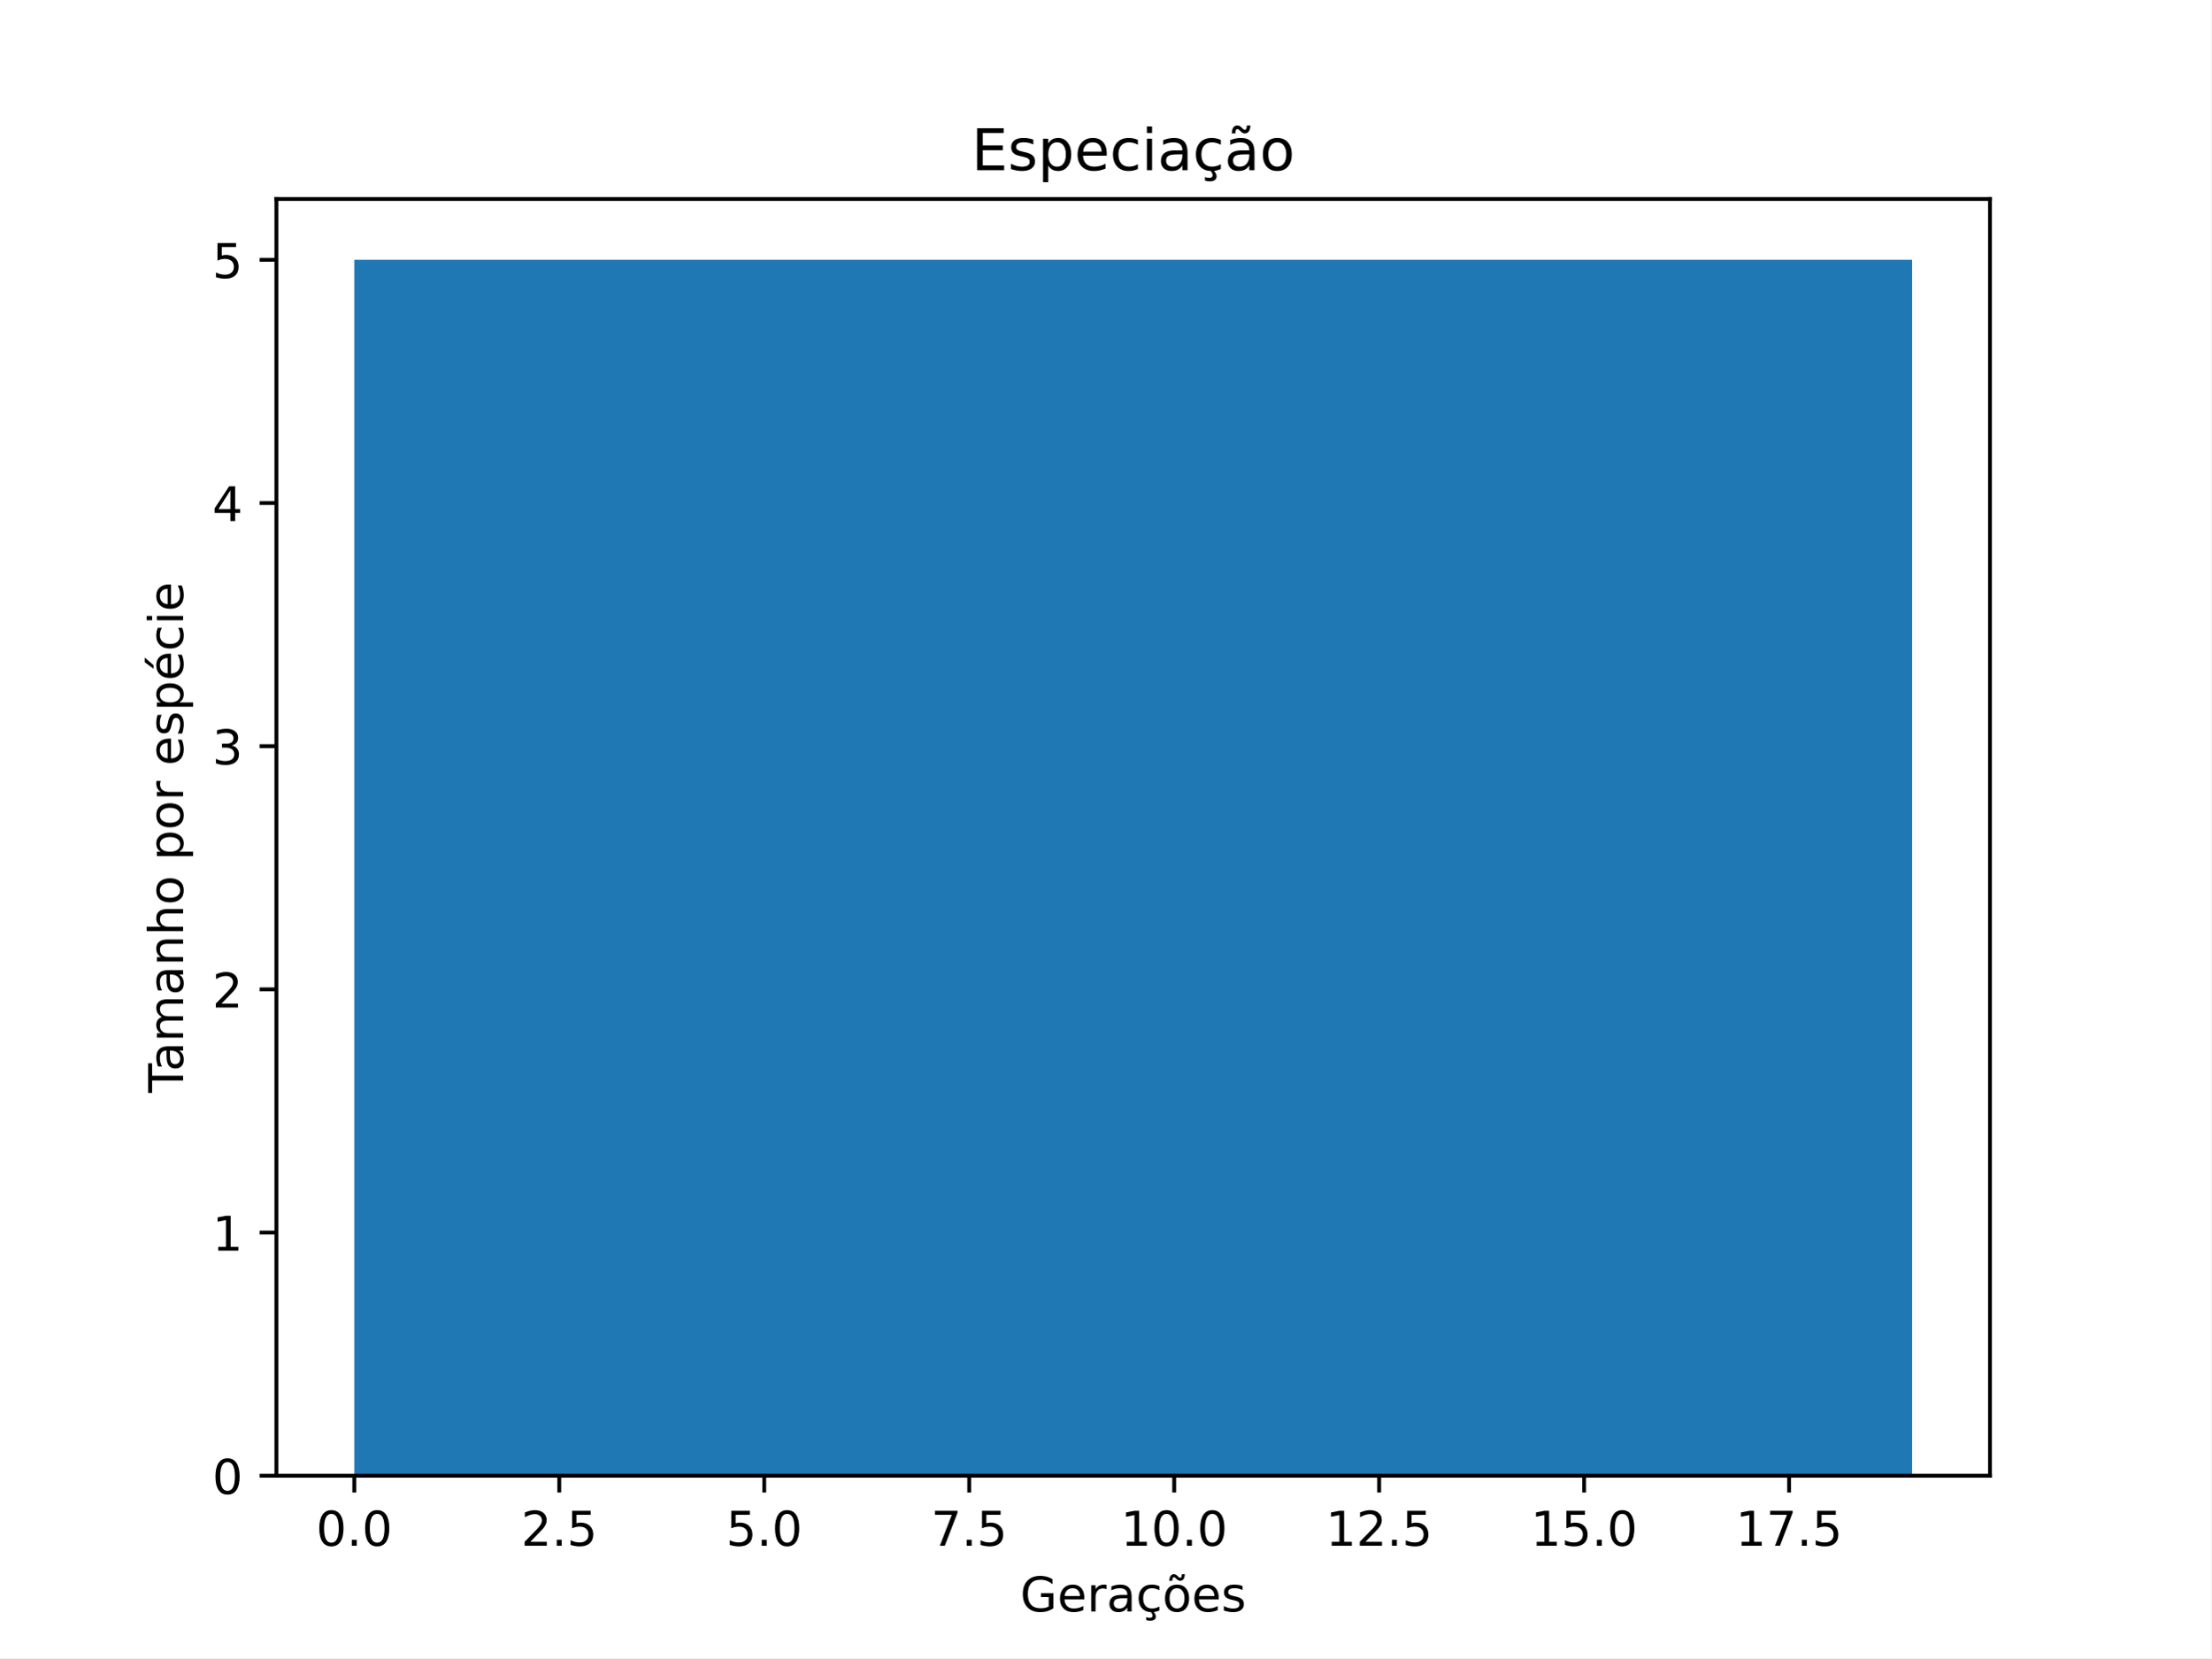
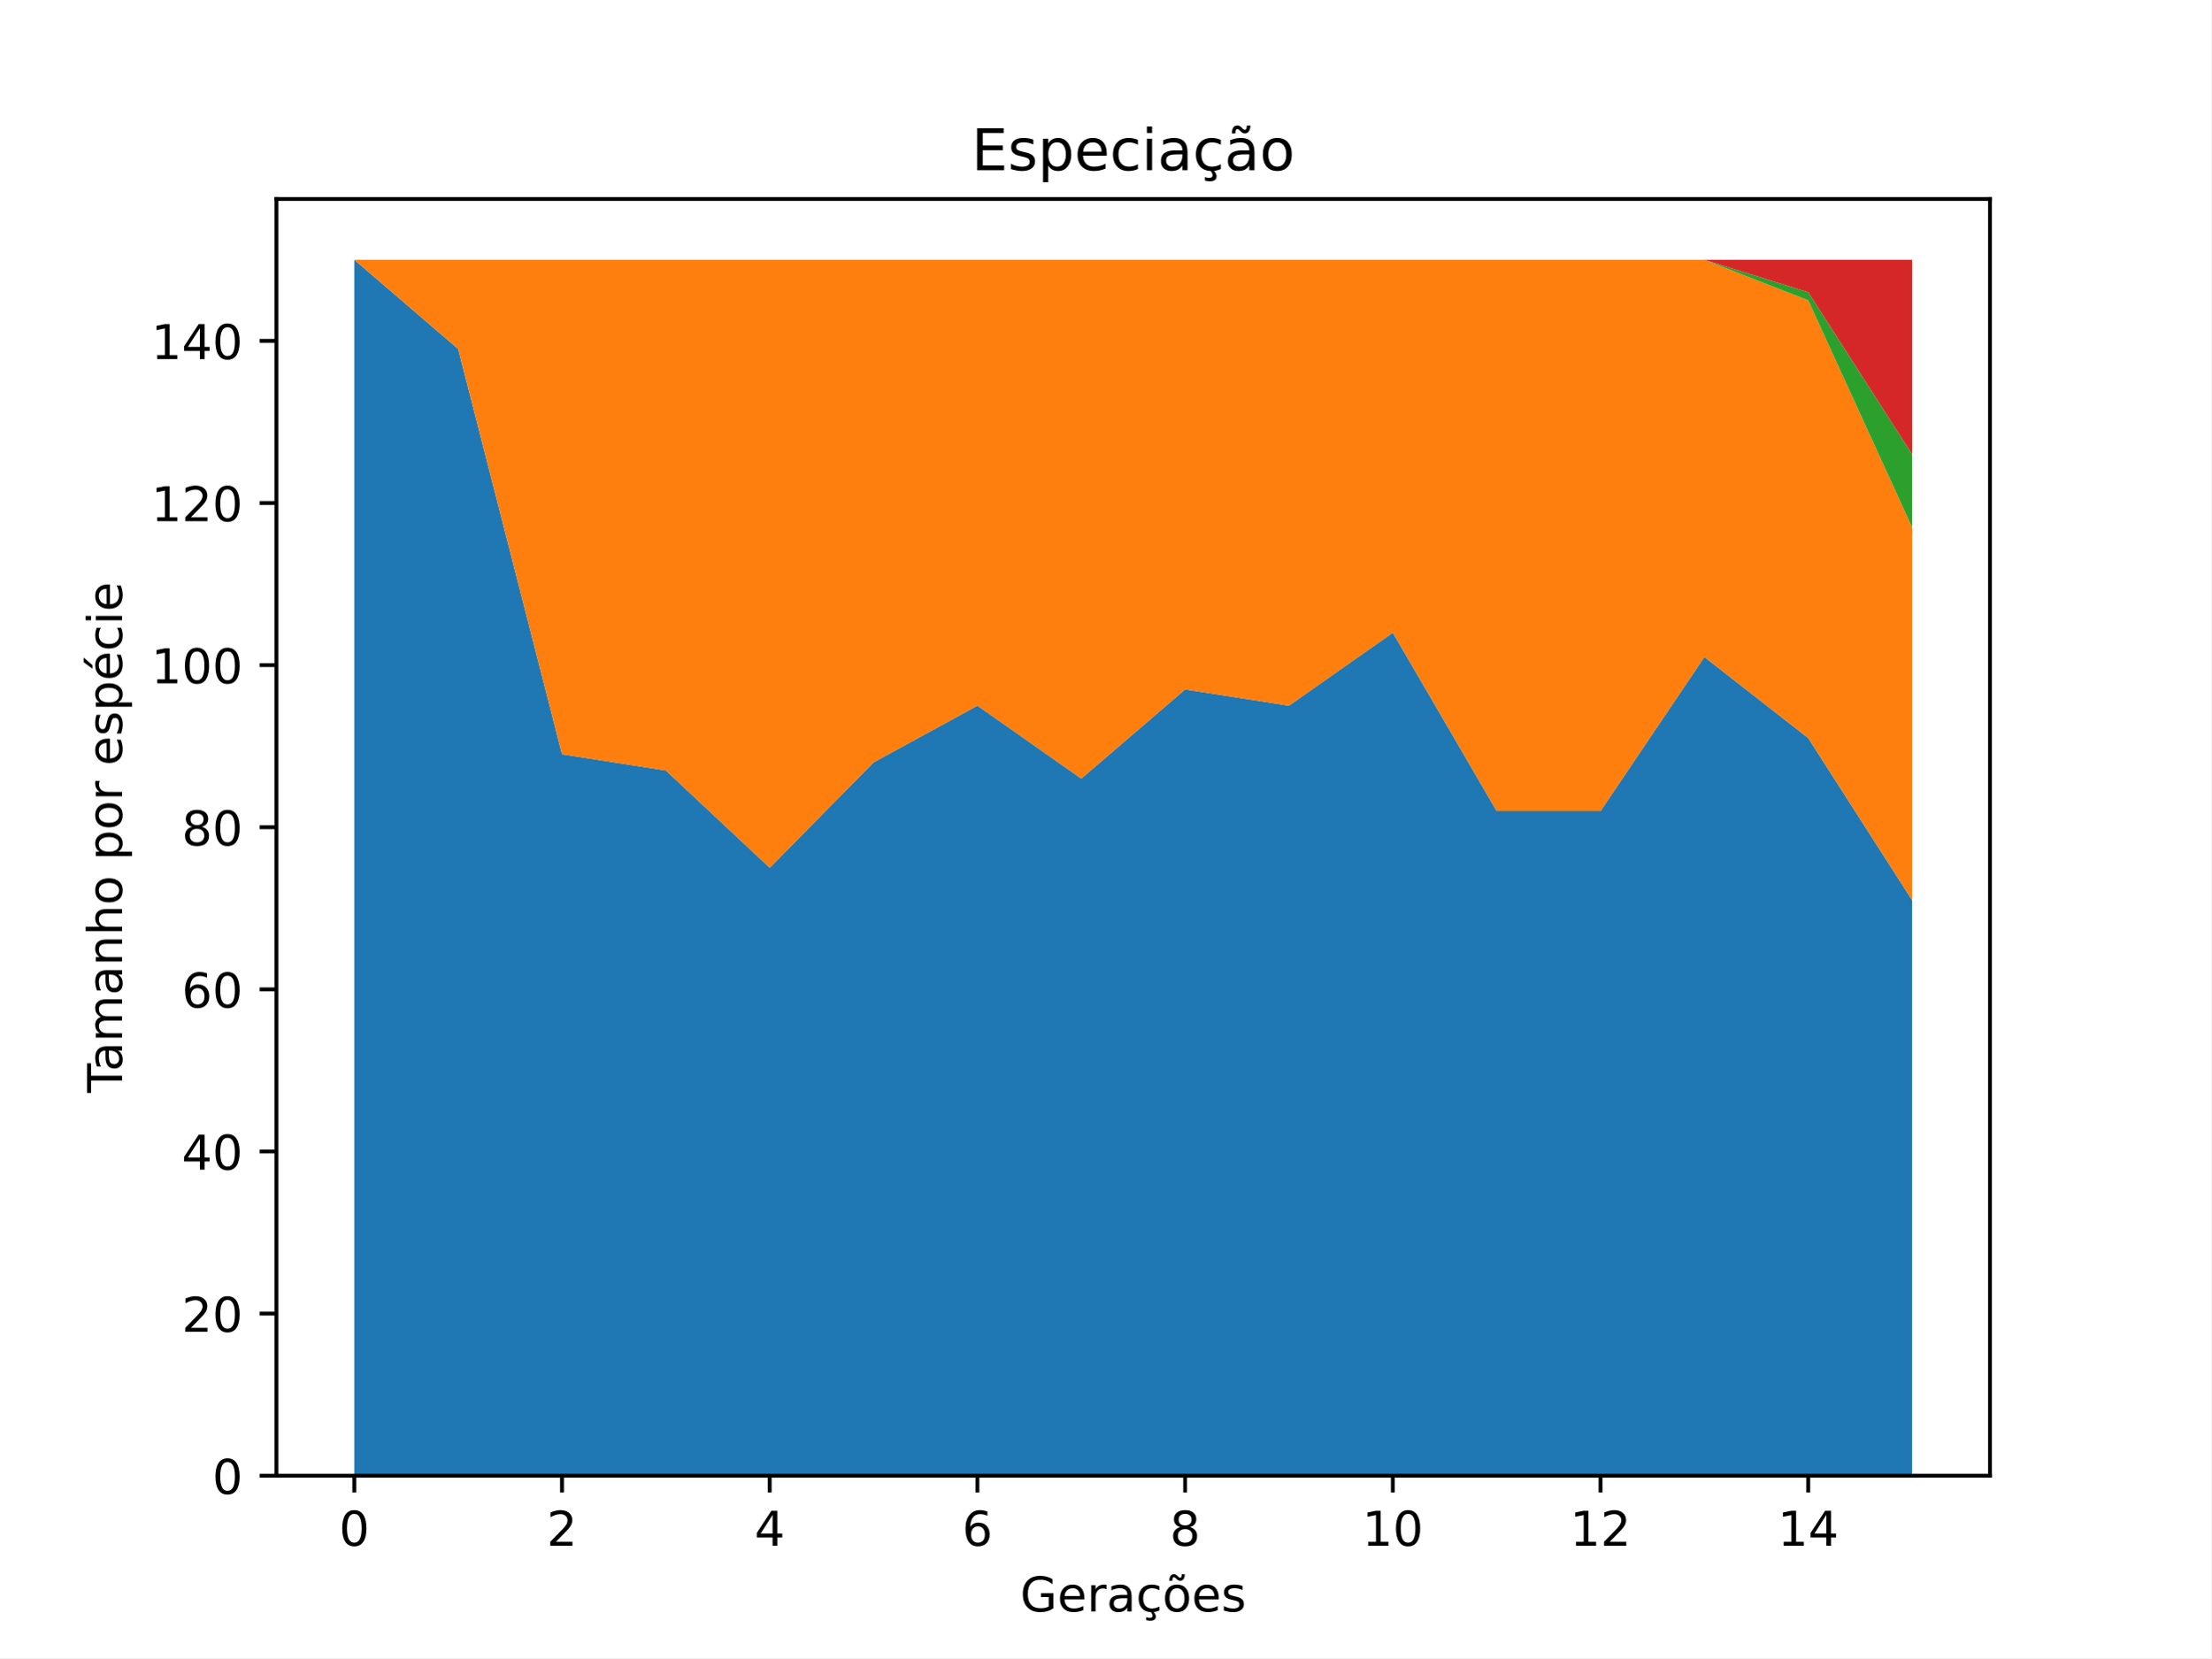
<svg xmlns="http://www.w3.org/2000/svg" xmlns:xlink="http://www.w3.org/1999/xlink" height="345.6pt" version="1.1" viewBox="0 0 460.8 345.6" width="460.8pt">
  <defs>
    <style type="text/css">*{stroke-linecap:butt;stroke-linejoin:round;}</style>
  </defs>
  <g id="figure_1">
    <g id="patch_1">
      <path d="M 0 345.6  L 460.8 345.6  L 460.8 0  L 0 0  z " style="fill:#ffffff;" />
    </g>
    <g id="axes_1">
      <g id="patch_2">
        <path d="M 57.6 307.584  L 414.72 307.584  L 414.72 41.472  L 57.6 41.472  z " style="fill:#ffffff;" />
      </g>
      <g id="PolyCollection_1">
-         <path clip-path="url(#p1cf08c832f)" d="M 73.833 54.144  L 73.833 307.584  L 90.92 307.584  L 108.007 307.584  L 125.094 307.584  L 142.181 307.584  L 159.268 307.584  L 176.355 307.584  L 193.442 307.584  L 210.529 307.584  L 227.616 307.584  L 244.704 307.584  L 261.791 307.584  L 278.878 307.584  L 295.965 307.584  L 313.052 307.584  L 330.139 307.584  L 347.226 307.584  L 364.313 307.584  L 381.4 307.584  L 398.487 307.584  L 398.487 54.144  L 398.487 54.144  L 381.4 54.144  L 364.313 54.144  L 347.226 54.144  L 330.139 54.144  L 313.052 54.144  L 295.965 54.144  L 278.878 54.144  L 261.791 54.144  L 244.704 54.144  L 227.616 54.144  L 210.529 54.144  L 193.442 54.144  L 176.355 54.144  L 159.268 54.144  L 142.181 54.144  L 125.094 54.144  L 108.007 54.144  L 90.92 54.144  L 73.833 54.144  z " style="fill:#1f77b4;" />
+         <path clip-path="url(#p68c6a3848a)" d="M 73.833 54.144  L 73.833 307.584  L 95.476 307.584  L 117.12 307.584  L 138.764 307.584  L 160.407 307.584  L 182.051 307.584  L 203.695 307.584  L 225.338 307.584  L 246.982 307.584  L 268.625 307.584  L 290.269 307.584  L 311.913 307.584  L 333.556 307.584  L 355.2 307.584  L 376.844 307.584  L 398.487 307.584  L 398.487 187.622  L 398.487 187.622  L 376.844 153.83  L 355.2 136.934  L 333.556 169.037  L 311.913 169.037  L 290.269 131.866  L 268.625 147.072  L 246.982 143.693  L 225.338 162.278  L 203.695 147.072  L 182.051 158.899  L 160.407 180.864  L 138.764 160.589  L 117.12 157.21  L 95.476 72.73  L 73.833 54.144  z " style="fill:#1f77b4;" />
+       </g>
+       <g id="PolyCollection_2">
+         <path clip-path="url(#p68c6a3848a)" d="M 73.833 54.144  L 73.833 54.144  L 95.476 72.73  L 117.12 157.21  L 138.764 160.589  L 160.407 180.864  L 182.051 158.899  L 203.695 147.072  L 225.338 162.278  L 246.982 143.693  L 268.625 147.072  L 290.269 131.866  L 311.913 169.037  L 333.556 169.037  L 355.2 136.934  L 376.844 153.83  L 398.487 187.622  L 398.487 109.901  L 398.487 109.901  L 376.844 62.592  L 355.2 54.144  L 333.556 54.144  L 311.913 54.144  L 290.269 54.144  L 268.625 54.144  L 246.982 54.144  L 225.338 54.144  L 203.695 54.144  L 182.051 54.144  L 160.407 54.144  L 138.764 54.144  L 117.12 54.144  L 95.476 54.144  L 73.833 54.144  z " style="fill:#ff7f0e;" />
+       </g>
+       <g id="PolyCollection_3">
+         <path clip-path="url(#p68c6a3848a)" d="M 73.833 54.144  L 73.833 54.144  L 95.476 54.144  L 117.12 54.144  L 138.764 54.144  L 160.407 54.144  L 182.051 54.144  L 203.695 54.144  L 225.338 54.144  L 246.982 54.144  L 268.625 54.144  L 290.269 54.144  L 311.913 54.144  L 333.556 54.144  L 355.2 54.144  L 376.844 62.592  L 398.487 109.901  L 398.487 94.694  L 398.487 94.694  L 376.844 60.902  L 355.2 54.144  L 333.556 54.144  L 311.913 54.144  L 290.269 54.144  L 268.625 54.144  L 246.982 54.144  L 225.338 54.144  L 203.695 54.144  L 182.051 54.144  L 160.407 54.144  L 138.764 54.144  L 117.12 54.144  L 95.476 54.144  L 73.833 54.144  z " style="fill:#2ca02c;" />
+       </g>
+       <g id="PolyCollection_4">
+         <path clip-path="url(#p68c6a3848a)" d="M 73.833 54.144  L 73.833 54.144  L 95.476 54.144  L 117.12 54.144  L 138.764 54.144  L 160.407 54.144  L 182.051 54.144  L 203.695 54.144  L 225.338 54.144  L 246.982 54.144  L 268.625 54.144  L 290.269 54.144  L 311.913 54.144  L 333.556 54.144  L 355.2 54.144  L 376.844 60.902  L 398.487 94.694  L 398.487 54.144  L 398.487 54.144  L 376.844 54.144  L 355.2 54.144  L 333.556 54.144  L 311.913 54.144  L 290.269 54.144  L 268.625 54.144  L 246.982 54.144  L 225.338 54.144  L 203.695 54.144  L 182.051 54.144  L 160.407 54.144  L 138.764 54.144  L 117.12 54.144  L 95.476 54.144  L 73.833 54.144  z " style="fill:#d62728;" />
      </g>
      <g id="matplotlib.axis_1">
        <g id="xtick_1">
          <g id="line2d_1">
            <defs>
-               <path d="M 0 0  L 0 3.5  " id="mbdb850ee6a" style="stroke:#000000;stroke-width:0.8;" />
+               <path d="M 0 0  L 0 3.5  " id="m834f972ea3" style="stroke:#000000;stroke-width:0.8;" />
            </defs>
            <g>
-               <use style="stroke:#000000;stroke-width:0.8;" x="73.833" xlink:href="#mbdb850ee6a" y="307.584" />
+               <use style="stroke:#000000;stroke-width:0.8;" x="73.833" xlink:href="#m834f972ea3" y="307.584" />
            </g>
          </g>
          <g id="text_1">
-             <g transform="translate(65.88116 322.1824)scale(0.1 -0.1)">
+             <g transform="translate(70.65148 322.1824)scale(0.1 -0.1)">
              <defs>
                <path d="M 2034 4250  Q 1547 4250 1301 3770  Q 1056 3291 1056 2328  Q 1056 1369 1301 889  Q 1547 409 2034 409  Q 2525 409 2770 889  Q 3016 1369 3016 2328  Q 3016 3291 2770 3770  Q 2525 4250 2034 4250  z M 2034 4750  Q 2819 4750 3233 4129  Q 3647 3509 3647 2328  Q 3647 1150 3233 529  Q 2819 -91 2034 -91  Q 1250 -91 836 529  Q 422 1150 422 2328  Q 422 3509 836 4129  Q 1250 4750 2034 4750  z " id="DejaVuSans-30" transform="scale(0.015625)" />
-                 <path d="M 684 794  L 1344 794  L 1344 0  L 684 0  L 684 794  z " id="DejaVuSans-2e" transform="scale(0.015625)" />
              </defs>
              <use xlink:href="#DejaVuSans-30" />
-               <use x="63.623" xlink:href="#DejaVuSans-2e" />
-               <use x="95.41" xlink:href="#DejaVuSans-30" />
            </g>
          </g>
        </g>
        <g id="xtick_2">
          <g id="line2d_2">
            <g>
-               <use style="stroke:#000000;stroke-width:0.8;" x="116.55" xlink:href="#mbdb850ee6a" y="307.584" />
+               <use style="stroke:#000000;stroke-width:0.8;" x="117.12" xlink:href="#m834f972ea3" y="307.584" />
            </g>
          </g>
          <g id="text_2">
-             <g transform="translate(108.5989 322.1824)scale(0.1 -0.1)">
+             <g transform="translate(113.9387 322.1824)scale(0.1 -0.1)">
              <defs>
                <path d="M 1228 531  L 3431 531  L 3431 0  L 469 0  L 469 531  Q 828 903 1448 1529  Q 2069 2156 2228 2338  Q 2531 2678 2651 2914  Q 2772 3150 2772 3378  Q 2772 3750 2511 3984  Q 2250 4219 1831 4219  Q 1534 4219 1204 4116  Q 875 4013 500 3803  L 500 4441  Q 881 4594 1212 4672  Q 1544 4750 1819 4750  Q 2544 4750 2975 4387  Q 3406 4025 3406 3419  Q 3406 3131 3298 2873  Q 3191 2616 2906 2266  Q 2828 2175 2409 1742  Q 1991 1309 1228 531  z " id="DejaVuSans-32" transform="scale(0.015625)" />
-                 <path d="M 691 4666  L 3169 4666  L 3169 4134  L 1269 4134  L 1269 2991  Q 1406 3038 1543 3061  Q 1681 3084 1819 3084  Q 2600 3084 3056 2656  Q 3513 2228 3513 1497  Q 3513 744 3044 326  Q 2575 -91 1722 -91  Q 1428 -91 1123 -41  Q 819 9 494 109  L 494 744  Q 775 591 1075 516  Q 1375 441 1709 441  Q 2250 441 2565 725  Q 2881 1009 2881 1497  Q 2881 1984 2565 2268  Q 2250 2553 1709 2553  Q 1456 2553 1204 2497  Q 953 2441 691 2322  L 691 4666  z " id="DejaVuSans-35" transform="scale(0.015625)" />
              </defs>
              <use xlink:href="#DejaVuSans-32" />
-               <use x="63.623" xlink:href="#DejaVuSans-2e" />
-               <use x="95.41" xlink:href="#DejaVuSans-35" />
            </g>
          </g>
        </g>
        <g id="xtick_3">
          <g id="line2d_3">
            <g>
-               <use style="stroke:#000000;stroke-width:0.8;" x="159.268" xlink:href="#mbdb850ee6a" y="307.584" />
+               <use style="stroke:#000000;stroke-width:0.8;" x="160.407" xlink:href="#m834f972ea3" y="307.584" />
            </g>
          </g>
          <g id="text_3">
-             <g transform="translate(151.3166 322.1824)scale(0.1 -0.1)">
-               <use xlink:href="#DejaVuSans-35" />
-               <use x="63.623" xlink:href="#DejaVuSans-2e" />
-               <use x="95.41" xlink:href="#DejaVuSans-30" />
+             <g transform="translate(157.226 322.1824)scale(0.1 -0.1)">
+               <defs>
+                 <path d="M 2419 4116  L 825 1625  L 2419 1625  L 2419 4116  z M 2253 4666  L 3047 4666  L 3047 1625  L 3713 1625  L 3713 1100  L 3047 1100  L 3047 0  L 2419 0  L 2419 1100  L 313 1100  L 313 1709  L 2253 4666  z " id="DejaVuSans-34" transform="scale(0.015625)" />
+               </defs>
+               <use xlink:href="#DejaVuSans-34" />
            </g>
          </g>
        </g>
        <g id="xtick_4">
          <g id="line2d_4">
            <g>
-               <use style="stroke:#000000;stroke-width:0.8;" x="201.986" xlink:href="#mbdb850ee6a" y="307.584" />
+               <use style="stroke:#000000;stroke-width:0.8;" x="203.695" xlink:href="#m834f972ea3" y="307.584" />
            </g>
          </g>
          <g id="text_4">
-             <g transform="translate(194.0343 322.1824)scale(0.1 -0.1)">
-               <defs>
-                 <path d="M 525 4666  L 3525 4666  L 3525 4397  L 1831 0  L 1172 0  L 2766 4134  L 525 4134  L 525 4666  z " id="DejaVuSans-37" transform="scale(0.015625)" />
-               </defs>
-               <use xlink:href="#DejaVuSans-37" />
-               <use x="63.623" xlink:href="#DejaVuSans-2e" />
-               <use x="95.41" xlink:href="#DejaVuSans-35" />
+             <g transform="translate(200.5133 322.1824)scale(0.1 -0.1)">
+               <defs>
+                 <path d="M 2113 2584  Q 1688 2584 1439 2293  Q 1191 2003 1191 1497  Q 1191 994 1439 701  Q 1688 409 2113 409  Q 2538 409 2786 701  Q 3034 994 3034 1497  Q 3034 2003 2786 2293  Q 2538 2584 2113 2584  z M 3366 4563  L 3366 3988  Q 3128 4100 2886 4159  Q 2644 4219 2406 4219  Q 1781 4219 1451 3797  Q 1122 3375 1075 2522  Q 1259 2794 1537 2939  Q 1816 3084 2150 3084  Q 2853 3084 3261 2657  Q 3669 2231 3669 1497  Q 3669 778 3244 343  Q 2819 -91 2113 -91  Q 1303 -91 875 529  Q 447 1150 447 2328  Q 447 3434 972 4092  Q 1497 4750 2381 4750  Q 2619 4750 2861 4703  Q 3103 4656 3366 4563  z " id="DejaVuSans-36" transform="scale(0.015625)" />
+               </defs>
+               <use xlink:href="#DejaVuSans-36" />
            </g>
          </g>
        </g>
        <g id="xtick_5">
          <g id="line2d_5">
            <g>
-               <use style="stroke:#000000;stroke-width:0.8;" x="244.704" xlink:href="#mbdb850ee6a" y="307.584" />
+               <use style="stroke:#000000;stroke-width:0.8;" x="246.982" xlink:href="#m834f972ea3" y="307.584" />
            </g>
          </g>
          <g id="text_5">
-             <g transform="translate(233.5707 322.1824)scale(0.1 -0.1)">
-               <defs>
-                 <path d="M 794 531  L 1825 531  L 1825 4091  L 703 3866  L 703 4441  L 1819 4666  L 2450 4666  L 2450 531  L 3481 531  L 3481 0  L 794 0  L 794 531  z " id="DejaVuSans-31" transform="scale(0.015625)" />
-               </defs>
-               <use xlink:href="#DejaVuSans-31" />
-               <use x="63.623" xlink:href="#DejaVuSans-30" />
-               <use x="127.246" xlink:href="#DejaVuSans-2e" />
-               <use x="159.033" xlink:href="#DejaVuSans-30" />
+             <g transform="translate(243.8006 322.1824)scale(0.1 -0.1)">
+               <defs>
+                 <path d="M 2034 2216  Q 1584 2216 1326 1975  Q 1069 1734 1069 1313  Q 1069 891 1326 650  Q 1584 409 2034 409  Q 2484 409 2743 651  Q 3003 894 3003 1313  Q 3003 1734 2745 1975  Q 2488 2216 2034 2216  z M 1403 2484  Q 997 2584 770 2862  Q 544 3141 544 3541  Q 544 4100 942 4425  Q 1341 4750 2034 4750  Q 2731 4750 3128 4425  Q 3525 4100 3525 3541  Q 3525 3141 3298 2862  Q 3072 2584 2669 2484  Q 3125 2378 3379 2068  Q 3634 1759 3634 1313  Q 3634 634 3220 271  Q 2806 -91 2034 -91  Q 1263 -91 848 271  Q 434 634 434 1313  Q 434 1759 690 2068  Q 947 2378 1403 2484  z M 1172 3481  Q 1172 3119 1398 2916  Q 1625 2713 2034 2713  Q 2441 2713 2670 2916  Q 2900 3119 2900 3481  Q 2900 3844 2670 4047  Q 2441 4250 2034 4250  Q 1625 4250 1398 4047  Q 1172 3844 1172 3481  z " id="DejaVuSans-38" transform="scale(0.015625)" />
+               </defs>
+               <use xlink:href="#DejaVuSans-38" />
            </g>
          </g>
        </g>
        <g id="xtick_6">
          <g id="line2d_6">
            <g>
-               <use style="stroke:#000000;stroke-width:0.8;" x="287.421" xlink:href="#mbdb850ee6a" y="307.584" />
+               <use style="stroke:#000000;stroke-width:0.8;" x="290.269" xlink:href="#m834f972ea3" y="307.584" />
            </g>
          </g>
          <g id="text_6">
-             <g transform="translate(276.2884 322.1824)scale(0.1 -0.1)">
-               <use xlink:href="#DejaVuSans-31" />
-               <use x="63.623" xlink:href="#DejaVuSans-32" />
-               <use x="127.246" xlink:href="#DejaVuSans-2e" />
-               <use x="159.033" xlink:href="#DejaVuSans-35" />
+             <g transform="translate(283.9066 322.1824)scale(0.1 -0.1)">
+               <defs>
+                 <path d="M 794 531  L 1825 531  L 1825 4091  L 703 3866  L 703 4441  L 1819 4666  L 2450 4666  L 2450 531  L 3481 531  L 3481 0  L 794 0  L 794 531  z " id="DejaVuSans-31" transform="scale(0.015625)" />
+               </defs>
+               <use xlink:href="#DejaVuSans-31" />
+               <use x="63.623" xlink:href="#DejaVuSans-30" />
            </g>
          </g>
        </g>
        <g id="xtick_7">
          <g id="line2d_7">
            <g>
-               <use style="stroke:#000000;stroke-width:0.8;" x="330.139" xlink:href="#mbdb850ee6a" y="307.584" />
+               <use style="stroke:#000000;stroke-width:0.8;" x="333.556" xlink:href="#m834f972ea3" y="307.584" />
            </g>
          </g>
          <g id="text_7">
-             <g transform="translate(319.0061 322.1824)scale(0.1 -0.1)">
-               <use xlink:href="#DejaVuSans-31" />
-               <use x="63.623" xlink:href="#DejaVuSans-35" />
-               <use x="127.246" xlink:href="#DejaVuSans-2e" />
-               <use x="159.033" xlink:href="#DejaVuSans-30" />
+             <g transform="translate(327.1939 322.1824)scale(0.1 -0.1)">
+               <use xlink:href="#DejaVuSans-31" />
+               <use x="63.623" xlink:href="#DejaVuSans-32" />
            </g>
          </g>
        </g>
        <g id="xtick_8">
          <g id="line2d_8">
            <g>
-               <use style="stroke:#000000;stroke-width:0.8;" x="372.857" xlink:href="#mbdb850ee6a" y="307.584" />
+               <use style="stroke:#000000;stroke-width:0.8;" x="376.844" xlink:href="#m834f972ea3" y="307.584" />
            </g>
          </g>
          <g id="text_8">
-             <g transform="translate(361.7238 322.1824)scale(0.1 -0.1)">
-               <use xlink:href="#DejaVuSans-31" />
-               <use x="63.623" xlink:href="#DejaVuSans-37" />
-               <use x="127.246" xlink:href="#DejaVuSans-2e" />
-               <use x="159.033" xlink:href="#DejaVuSans-35" />
+             <g transform="translate(370.4811 322.1824)scale(0.1 -0.1)">
+               <use xlink:href="#DejaVuSans-31" />
+               <use x="63.623" xlink:href="#DejaVuSans-34" />
            </g>
          </g>
        </g>
        <g id="text_9">
          <g transform="translate(212.5998 335.8793)scale(0.1 -0.1)">
            <defs>
              <path d="M 3809 666  L 3809 1919  L 2778 1919  L 2778 2438  L 4434 2438  L 4434 434  Q 4069 175 3628 42  Q 3188 -91 2688 -91  Q 1594 -91 976 548  Q 359 1188 359 2328  Q 359 3472 976 4111  Q 1594 4750 2688 4750  Q 3144 4750 3555 4637  Q 3966 4525 4313 4306  L 4313 3634  Q 3963 3931 3569 4081  Q 3175 4231 2741 4231  Q 1884 4231 1454 3753  Q 1025 3275 1025 2328  Q 1025 1384 1454 906  Q 1884 428 2741 428  Q 3075 428 3337 486  Q 3600 544 3809 666  z " id="DejaVuSans-47" transform="scale(0.015625)" />
              <path d="M 3597 1894  L 3597 1613  L 953 1613  Q 991 1019 1311 708  Q 1631 397 2203 397  Q 2534 397 2845 478  Q 3156 559 3463 722  L 3463 178  Q 3153 47 2828 -22  Q 2503 -91 2169 -91  Q 1331 -91 842 396  Q 353 884 353 1716  Q 353 2575 817 3079  Q 1281 3584 2069 3584  Q 2775 3584 3186 3129  Q 3597 2675 3597 1894  z M 3022 2063  Q 3016 2534 2758 2815  Q 2500 3097 2075 3097  Q 1594 3097 1305 2825  Q 1016 2553 972 2059  L 3022 2063  z " id="DejaVuSans-65" transform="scale(0.015625)" />
              <path d="M 2631 2963  Q 2534 3019 2420 3045  Q 2306 3072 2169 3072  Q 1681 3072 1420 2755  Q 1159 2438 1159 1844  L 1159 0  L 581 0  L 581 3500  L 1159 3500  L 1159 2956  Q 1341 3275 1631 3429  Q 1922 3584 2338 3584  Q 2397 3584 2469 3576  Q 2541 3569 2628 3553  L 2631 2963  z " id="DejaVuSans-72" transform="scale(0.015625)" />
              <path d="M 2194 1759  Q 1497 1759 1228 1600  Q 959 1441 959 1056  Q 959 750 1161 570  Q 1363 391 1709 391  Q 2188 391 2477 730  Q 2766 1069 2766 1631  L 2766 1759  L 2194 1759  z M 3341 1997  L 3341 0  L 2766 0  L 2766 531  Q 2569 213 2275 61  Q 1981 -91 1556 -91  Q 1019 -91 701 211  Q 384 513 384 1019  Q 384 1609 779 1909  Q 1175 2209 1959 2209  L 2766 2209  L 2766 2266  Q 2766 2663 2505 2880  Q 2244 3097 1772 3097  Q 1472 3097 1187 3025  Q 903 2953 641 2809  L 641 3341  Q 956 3463 1253 3523  Q 1550 3584 1831 3584  Q 2591 3584 2966 3190  Q 3341 2797 3341 1997  z " id="DejaVuSans-61" transform="scale(0.015625)" />
-               <path d="M 3122 3366  L 3122 2828  Q 2878 2963 2633 3030  Q 2388 3097 2138 3097  Q 1578 3097 1268 2742  Q 959 2388 959 1747  Q 959 1106 1268 751  Q 1578 397 2138 397  Q 2388 397 2633 464  Q 2878 531 3122 666  L 3122 134  Q 2881 22 2623 -34  Q 2366 -91 2075 -91  Q 1284 -91 818 406  Q 353 903 353 1747  Q 353 2603 823 3093  Q 1294 3584 2113 3584  Q 2378 3584 2631 3529  Q 2884 3475 3122 3366  z M 2311 0  Q 2482 -194 2566 -358  Q 2651 -522 2651 -672  Q 2651 -950 2463 -1092  Q 2276 -1234 1907 -1234  Q 1764 -1234 1628 -1215  Q 1492 -1197 1357 -1159  L 1357 -750  Q 1464 -803 1579 -826  Q 1695 -850 1842 -850  Q 2026 -850 2120 -775  Q 2214 -700 2214 -556  Q 2214 -463 2146 -327  Q 2079 -191 1939 0  L 2311 0  z " id="DejaVuSans-e7" transform="scale(0.015625)" />
-               <path d="M 1959 3097  Q 1497 3097 1228 2736  Q 959 2375 959 1747  Q 959 1119 1226 758  Q 1494 397 1959 397  Q 2419 397 2687 759  Q 2956 1122 2956 1747  Q 2956 2369 2687 2733  Q 2419 3097 1959 3097  z M 1959 3584  Q 2709 3584 3137 3096  Q 3566 2609 3566 1747  Q 3566 888 3137 398  Q 2709 -91 1959 -91  Q 1206 -91 779 398  Q 353 888 353 1747  Q 353 2609 779 3096  Q 1206 3584 1959 3584  z M 1948 4281  L 1769 4453  Q 1701 4516 1649 4545  Q 1598 4575 1557 4575  Q 1438 4575 1382 4461  Q 1326 4347 1319 4091  L 929 4091  Q 935 4513 1094 4742  Q 1254 4972 1538 4972  Q 1657 4972 1757 4928  Q 1857 4884 1973 4781  L 2151 4609  Q 2219 4547 2271 4517  Q 2323 4488 2363 4488  Q 2482 4488 2538 4602  Q 2594 4716 2601 4972  L 2991 4972  Q 2985 4550 2825 4320  Q 2666 4091 2382 4091  Q 2263 4091 2163 4134  Q 2063 4178 1948 4281  z " id="DejaVuSans-f5" transform="scale(0.015625)" />
+               <path d="M 3122 3366  L 3122 2828  Q 2878 2963 2633 3030  Q 2388 3097 2138 3097  Q 1578 3097 1268 2742  Q 959 2388 959 1747  Q 959 1106 1268 751  Q 1578 397 2138 397  Q 2388 397 2633 464  Q 2878 531 3122 666  L 3122 134  Q 2881 22 2623 -34  Q 2366 -91 2075 -91  Q 1284 -91 818 406  Q 353 903 353 1747  Q 353 2603 823 3093  Q 1294 3584 2113 3584  Q 2378 3584 2631 3529  Q 2884 3475 3122 3366  z M 2309 0  Q 2481 -194 2565 -358  Q 2650 -522 2650 -672  Q 2650 -950 2462 -1092  Q 2275 -1234 1906 -1234  Q 1763 -1234 1627 -1215  Q 1491 -1197 1356 -1159  L 1356 -750  Q 1463 -803 1578 -826  Q 1694 -850 1841 -850  Q 2025 -850 2119 -775  Q 2213 -700 2213 -556  Q 2213 -463 2145 -327  Q 2078 -191 1938 0  L 2309 0  z " id="DejaVuSans-e7" transform="scale(0.015625)" />
+               <path d="M 1959 3097  Q 1497 3097 1228 2736  Q 959 2375 959 1747  Q 959 1119 1226 758  Q 1494 397 1959 397  Q 2419 397 2687 759  Q 2956 1122 2956 1747  Q 2956 2369 2687 2733  Q 2419 3097 1959 3097  z M 1959 3584  Q 2709 3584 3137 3096  Q 3566 2609 3566 1747  Q 3566 888 3137 398  Q 2709 -91 1959 -91  Q 1206 -91 779 398  Q 353 888 353 1747  Q 353 2609 779 3096  Q 1206 3584 1959 3584  z M 1947 4281  L 1769 4453  Q 1700 4516 1648 4545  Q 1597 4575 1556 4575  Q 1438 4575 1381 4461  Q 1325 4347 1319 4091  L 928 4091  Q 934 4513 1093 4742  Q 1253 4972 1538 4972  Q 1656 4972 1756 4928  Q 1856 4884 1972 4781  L 2150 4609  Q 2219 4547 2270 4517  Q 2322 4488 2363 4488  Q 2481 4488 2537 4602  Q 2594 4716 2600 4972  L 2991 4972  Q 2984 4550 2825 4320  Q 2666 4091 2381 4091  Q 2263 4091 2163 4134  Q 2063 4178 1947 4281  z " id="DejaVuSans-f5" transform="scale(0.015625)" />
              <path d="M 2834 3397  L 2834 2853  Q 2591 2978 2328 3040  Q 2066 3103 1784 3103  Q 1356 3103 1142 2972  Q 928 2841 928 2578  Q 928 2378 1081 2264  Q 1234 2150 1697 2047  L 1894 2003  Q 2506 1872 2764 1633  Q 3022 1394 3022 966  Q 3022 478 2636 193  Q 2250 -91 1575 -91  Q 1294 -91 989 -36  Q 684 19 347 128  L 347 722  Q 666 556 975 473  Q 1284 391 1588 391  Q 1994 391 2212 530  Q 2431 669 2431 922  Q 2431 1156 2273 1281  Q 2116 1406 1581 1522  L 1381 1569  Q 847 1681 609 1914  Q 372 2147 372 2553  Q 372 3047 722 3315  Q 1072 3584 1716 3584  Q 2034 3584 2315 3537  Q 2597 3491 2834 3397  z " id="DejaVuSans-73" transform="scale(0.015625)" />
            </defs>
            <use xlink:href="#DejaVuSans-47" />
            <use x="77.49" xlink:href="#DejaVuSans-65" />
            <use x="139.014" xlink:href="#DejaVuSans-72" />
            <use x="180.127" xlink:href="#DejaVuSans-61" />
            <use x="241.406" xlink:href="#DejaVuSans-e7" />
            <use x="296.387" xlink:href="#DejaVuSans-f5" />
            <use x="357.568" xlink:href="#DejaVuSans-65" />
            <use x="419.092" xlink:href="#DejaVuSans-73" />
          </g>
        </g>
      </g>
      <g id="matplotlib.axis_2">
        <g id="ytick_1">
          <g id="line2d_9">
            <defs>
-               <path d="M 0 0  L -3.5 0  " id="md6373d783d" style="stroke:#000000;stroke-width:0.8;" />
+               <path d="M 0 0  L -3.5 0  " id="mad170dcec0" style="stroke:#000000;stroke-width:0.8;" />
            </defs>
            <g>
-               <use style="stroke:#000000;stroke-width:0.8;" x="57.6" xlink:href="#md6373d783d" y="307.584" />
+               <use style="stroke:#000000;stroke-width:0.8;" x="57.6" xlink:href="#mad170dcec0" y="307.584" />
            </g>
          </g>
          <g id="text_10">
            <g transform="translate(44.2375 311.3832)scale(0.1 -0.1)">
              <use xlink:href="#DejaVuSans-30" />
            </g>
          </g>
        </g>
        <g id="ytick_2">
          <g id="line2d_10">
            <g>
-               <use style="stroke:#000000;stroke-width:0.8;" x="57.6" xlink:href="#md6373d783d" y="256.896" />
+               <use style="stroke:#000000;stroke-width:0.8;" x="57.6" xlink:href="#mad170dcec0" y="273.792" />
            </g>
          </g>
          <g id="text_11">
-             <g transform="translate(44.2375 260.6952)scale(0.1 -0.1)">
-               <use xlink:href="#DejaVuSans-31" />
+             <g transform="translate(37.875 277.5912)scale(0.1 -0.1)">
+               <use xlink:href="#DejaVuSans-32" />
+               <use x="63.623" xlink:href="#DejaVuSans-30" />
            </g>
          </g>
        </g>
        <g id="ytick_3">
          <g id="line2d_11">
            <g>
-               <use style="stroke:#000000;stroke-width:0.8;" x="57.6" xlink:href="#md6373d783d" y="206.208" />
+               <use style="stroke:#000000;stroke-width:0.8;" x="57.6" xlink:href="#mad170dcec0" y="240" />
            </g>
          </g>
          <g id="text_12">
-             <g transform="translate(44.2375 210.0072)scale(0.1 -0.1)">
-               <use xlink:href="#DejaVuSans-32" />
+             <g transform="translate(37.875 243.7992)scale(0.1 -0.1)">
+               <use xlink:href="#DejaVuSans-34" />
+               <use x="63.623" xlink:href="#DejaVuSans-30" />
            </g>
          </g>
        </g>
        <g id="ytick_4">
          <g id="line2d_12">
            <g>
-               <use style="stroke:#000000;stroke-width:0.8;" x="57.6" xlink:href="#md6373d783d" y="155.52" />
+               <use style="stroke:#000000;stroke-width:0.8;" x="57.6" xlink:href="#mad170dcec0" y="206.208" />
            </g>
          </g>
          <g id="text_13">
-             <g transform="translate(44.2375 159.3192)scale(0.1 -0.1)">
-               <defs>
-                 <path d="M 2597 2516  Q 3050 2419 3304 2112  Q 3559 1806 3559 1356  Q 3559 666 3084 287  Q 2609 -91 1734 -91  Q 1441 -91 1130 -33  Q 819 25 488 141  L 488 750  Q 750 597 1062 519  Q 1375 441 1716 441  Q 2309 441 2620 675  Q 2931 909 2931 1356  Q 2931 1769 2642 2001  Q 2353 2234 1838 2234  L 1294 2234  L 1294 2753  L 1863 2753  Q 2328 2753 2575 2939  Q 2822 3125 2822 3475  Q 2822 3834 2567 4026  Q 2313 4219 1838 4219  Q 1578 4219 1281 4162  Q 984 4106 628 3988  L 628 4550  Q 988 4650 1302 4700  Q 1616 4750 1894 4750  Q 2613 4750 3031 4423  Q 3450 4097 3450 3541  Q 3450 3153 3228 2886  Q 3006 2619 2597 2516  z " id="DejaVuSans-33" transform="scale(0.015625)" />
-               </defs>
-               <use xlink:href="#DejaVuSans-33" />
+             <g transform="translate(37.875 210.0072)scale(0.1 -0.1)">
+               <use xlink:href="#DejaVuSans-36" />
+               <use x="63.623" xlink:href="#DejaVuSans-30" />
            </g>
          </g>
        </g>
        <g id="ytick_5">
          <g id="line2d_13">
            <g>
-               <use style="stroke:#000000;stroke-width:0.8;" x="57.6" xlink:href="#md6373d783d" y="104.832" />
+               <use style="stroke:#000000;stroke-width:0.8;" x="57.6" xlink:href="#mad170dcec0" y="172.416" />
            </g>
          </g>
          <g id="text_14">
-             <g transform="translate(44.2375 108.6312)scale(0.1 -0.1)">
-               <defs>
-                 <path d="M 2419 4116  L 825 1625  L 2419 1625  L 2419 4116  z M 2253 4666  L 3047 4666  L 3047 1625  L 3713 1625  L 3713 1100  L 3047 1100  L 3047 0  L 2419 0  L 2419 1100  L 313 1100  L 313 1709  L 2253 4666  z " id="DejaVuSans-34" transform="scale(0.015625)" />
-               </defs>
-               <use xlink:href="#DejaVuSans-34" />
+             <g transform="translate(37.875 176.2152)scale(0.1 -0.1)">
+               <use xlink:href="#DejaVuSans-38" />
+               <use x="63.623" xlink:href="#DejaVuSans-30" />
            </g>
          </g>
        </g>
        <g id="ytick_6">
          <g id="line2d_14">
            <g>
-               <use style="stroke:#000000;stroke-width:0.8;" x="57.6" xlink:href="#md6373d783d" y="54.144" />
+               <use style="stroke:#000000;stroke-width:0.8;" x="57.6" xlink:href="#mad170dcec0" y="138.624" />
            </g>
          </g>
          <g id="text_15">
-             <g transform="translate(44.2375 57.94322)scale(0.1 -0.1)">
-               <use xlink:href="#DejaVuSans-35" />
-             </g>
-           </g>
-         </g>
-         <g id="text_16">
-           <g transform="translate(38.15781 227.7663)rotate(-90)scale(0.1 -0.1)">
+             <g transform="translate(31.5125 142.4232)scale(0.1 -0.1)">
+               <use xlink:href="#DejaVuSans-31" />
+               <use x="63.623" xlink:href="#DejaVuSans-30" />
+               <use x="127.246" xlink:href="#DejaVuSans-30" />
+             </g>
+           </g>
+         </g>
+         <g id="ytick_7">
+           <g id="line2d_15">
+             <g>
+               <use style="stroke:#000000;stroke-width:0.8;" x="57.6" xlink:href="#mad170dcec0" y="104.832" />
+             </g>
+           </g>
+           <g id="text_16">
+             <g transform="translate(31.5125 108.6312)scale(0.1 -0.1)">
+               <use xlink:href="#DejaVuSans-31" />
+               <use x="63.623" xlink:href="#DejaVuSans-32" />
+               <use x="127.246" xlink:href="#DejaVuSans-30" />
+             </g>
+           </g>
+         </g>
+         <g id="ytick_8">
+           <g id="line2d_16">
+             <g>
+               <use style="stroke:#000000;stroke-width:0.8;" x="57.6" xlink:href="#mad170dcec0" y="71.04" />
+             </g>
+           </g>
+           <g id="text_17">
+             <g transform="translate(31.5125 74.83922)scale(0.1 -0.1)">
+               <use xlink:href="#DejaVuSans-31" />
+               <use x="63.623" xlink:href="#DejaVuSans-34" />
+               <use x="127.246" xlink:href="#DejaVuSans-30" />
+             </g>
+           </g>
+         </g>
+         <g id="text_18">
+           <g transform="translate(25.43281 227.7663)rotate(-90)scale(0.1 -0.1)">
            <defs>
              <path d="M -19 4666  L 3928 4666  L 3928 4134  L 2272 4134  L 2272 0  L 1638 0  L 1638 4134  L -19 4134  L -19 4666  z " id="DejaVuSans-54" transform="scale(0.015625)" />
              <path d="M 3328 2828  Q 3544 3216 3844 3400  Q 4144 3584 4550 3584  Q 5097 3584 5394 3201  Q 5691 2819 5691 2113  L 5691 0  L 5113 0  L 5113 2094  Q 5113 2597 4934 2840  Q 4756 3084 4391 3084  Q 3944 3084 3684 2787  Q 3425 2491 3425 1978  L 3425 0  L 2847 0  L 2847 2094  Q 2847 2600 2669 2842  Q 2491 3084 2119 3084  Q 1678 3084 1418 2786  Q 1159 2488 1159 1978  L 1159 0  L 581 0  L 581 3500  L 1159 3500  L 1159 2956  Q 1356 3278 1631 3431  Q 1906 3584 2284 3584  Q 2666 3584 2933 3390  Q 3200 3197 3328 2828  z " id="DejaVuSans-6d" transform="scale(0.015625)" />
              <path d="M 3513 2113  L 3513 0  L 2938 0  L 2938 2094  Q 2938 2591 2744 2837  Q 2550 3084 2163 3084  Q 1697 3084 1428 2787  Q 1159 2491 1159 1978  L 1159 0  L 581 0  L 581 3500  L 1159 3500  L 1159 2956  Q 1366 3272 1645 3428  Q 1925 3584 2291 3584  Q 2894 3584 3203 3211  Q 3513 2838 3513 2113  z " id="DejaVuSans-6e" transform="scale(0.015625)" />
              <path d="M 3513 2113  L 3513 0  L 2938 0  L 2938 2094  Q 2938 2591 2744 2837  Q 2550 3084 2163 3084  Q 1697 3084 1428 2787  Q 1159 2491 1159 1978  L 1159 0  L 581 0  L 581 4863  L 1159 4863  L 1159 2956  Q 1366 3272 1645 3428  Q 1925 3584 2291 3584  Q 2894 3584 3203 3211  Q 3513 2838 3513 2113  z " id="DejaVuSans-68" transform="scale(0.015625)" />
              <path d="M 1959 3097  Q 1497 3097 1228 2736  Q 959 2375 959 1747  Q 959 1119 1226 758  Q 1494 397 1959 397  Q 2419 397 2687 759  Q 2956 1122 2956 1747  Q 2956 2369 2687 2733  Q 2419 3097 1959 3097  z M 1959 3584  Q 2709 3584 3137 3096  Q 3566 2609 3566 1747  Q 3566 888 3137 398  Q 2709 -91 1959 -91  Q 1206 -91 779 398  Q 353 888 353 1747  Q 353 2609 779 3096  Q 1206 3584 1959 3584  z " id="DejaVuSans-6f" transform="scale(0.015625)" />
              <path id="DejaVuSans-20" transform="scale(0.015625)" />
              <path d="M 1159 525  L 1159 -1331  L 581 -1331  L 581 3500  L 1159 3500  L 1159 2969  Q 1341 3281 1617 3432  Q 1894 3584 2278 3584  Q 2916 3584 3314 3078  Q 3713 2572 3713 1747  Q 3713 922 3314 415  Q 2916 -91 2278 -91  Q 1894 -91 1617 61  Q 1341 213 1159 525  z M 3116 1747  Q 3116 2381 2855 2742  Q 2594 3103 2138 3103  Q 1681 3103 1420 2742  Q 1159 2381 1159 1747  Q 1159 1113 1420 752  Q 1681 391 2138 391  Q 2594 391 2855 752  Q 3116 1113 3116 1747  z " id="DejaVuSans-70" transform="scale(0.015625)" />
-               <path d="M 3597 1894  L 3597 1613  L 953 1613  Q 991 1019 1311 708  Q 1631 397 2203 397  Q 2534 397 2845 478  Q 3156 559 3463 722  L 3463 178  Q 3153 47 2828 -22  Q 2503 -91 2169 -91  Q 1331 -91 842 396  Q 353 884 353 1716  Q 353 2575 817 3079  Q 1281 3584 2069 3584  Q 2775 3584 3186 3129  Q 3597 2675 3597 1894  z M 3022 2063  Q 3016 2534 2758 2815  Q 2500 3097 2075 3097  Q 1594 3097 1305 2825  Q 1016 2553 972 2059  L 3022 2063  z M 2466 5119  L 3088 5119  L 2070 3944  L 1591 3944  L 2466 5119  z " id="DejaVuSans-e9" transform="scale(0.015625)" />
+               <path d="M 3597 1894  L 3597 1613  L 953 1613  Q 991 1019 1311 708  Q 1631 397 2203 397  Q 2534 397 2845 478  Q 3156 559 3463 722  L 3463 178  Q 3153 47 2828 -22  Q 2503 -91 2169 -91  Q 1331 -91 842 396  Q 353 884 353 1716  Q 353 2575 817 3079  Q 1281 3584 2069 3584  Q 2775 3584 3186 3129  Q 3597 2675 3597 1894  z M 3022 2063  Q 3016 2534 2758 2815  Q 2500 3097 2075 3097  Q 1594 3097 1305 2825  Q 1016 2553 972 2059  L 3022 2063  z M 2469 5119  L 3091 5119  L 2072 3944  L 1594 3944  L 2469 5119  z " id="DejaVuSans-e9" transform="scale(0.015625)" />
              <path d="M 3122 3366  L 3122 2828  Q 2878 2963 2633 3030  Q 2388 3097 2138 3097  Q 1578 3097 1268 2742  Q 959 2388 959 1747  Q 959 1106 1268 751  Q 1578 397 2138 397  Q 2388 397 2633 464  Q 2878 531 3122 666  L 3122 134  Q 2881 22 2623 -34  Q 2366 -91 2075 -91  Q 1284 -91 818 406  Q 353 903 353 1747  Q 353 2603 823 3093  Q 1294 3584 2113 3584  Q 2378 3584 2631 3529  Q 2884 3475 3122 3366  z " id="DejaVuSans-63" transform="scale(0.015625)" />
              <path d="M 603 3500  L 1178 3500  L 1178 0  L 603 0  L 603 3500  z M 603 4863  L 1178 4863  L 1178 4134  L 603 4134  L 603 4863  z " id="DejaVuSans-69" transform="scale(0.015625)" />
            </defs>
            <use xlink:href="#DejaVuSans-54" />
            <use x="44.584" xlink:href="#DejaVuSans-61" />
            <use x="105.863" xlink:href="#DejaVuSans-6d" />
            <use x="203.275" xlink:href="#DejaVuSans-61" />
            <use x="264.555" xlink:href="#DejaVuSans-6e" />
            <use x="327.934" xlink:href="#DejaVuSans-68" />
            <use x="391.312" xlink:href="#DejaVuSans-6f" />
            <use x="452.494" xlink:href="#DejaVuSans-20" />
            <use x="484.281" xlink:href="#DejaVuSans-70" />
            <use x="547.758" xlink:href="#DejaVuSans-6f" />
            <use x="608.939" xlink:href="#DejaVuSans-72" />
            <use x="650.053" xlink:href="#DejaVuSans-20" />
            <use x="681.84" xlink:href="#DejaVuSans-65" />
            <use x="743.363" xlink:href="#DejaVuSans-73" />
            <use x="795.463" xlink:href="#DejaVuSans-70" />
            <use x="858.939" xlink:href="#DejaVuSans-e9" />
            <use x="920.463" xlink:href="#DejaVuSans-63" />
            <use x="975.443" xlink:href="#DejaVuSans-69" />
            <use x="1003.227" xlink:href="#DejaVuSans-65" />
          </g>
        </g>
      </g>
      <g id="patch_3">
        <path d="M 57.6 307.584  L 57.6 41.472  " style="fill:none;stroke:#000000;stroke-linecap:square;stroke-linejoin:miter;stroke-width:0.8;" />
      </g>
      <g id="patch_4">
        <path d="M 414.72 307.584  L 414.72 41.472  " style="fill:none;stroke:#000000;stroke-linecap:square;stroke-linejoin:miter;stroke-width:0.8;" />
      </g>
      <g id="patch_5">
        <path d="M 57.6 307.584  L 414.72 307.584  " style="fill:none;stroke:#000000;stroke-linecap:square;stroke-linejoin:miter;stroke-width:0.8;" />
      </g>
      <g id="patch_6">
        <path d="M 57.6 41.472  L 414.72 41.472  " style="fill:none;stroke:#000000;stroke-linecap:square;stroke-linejoin:miter;stroke-width:0.8;" />
      </g>
-       <g id="text_17">
+       <g id="text_19">
        <g transform="translate(202.4522 35.472)scale(0.12 -0.12)">
          <defs>
            <path d="M 628 4666  L 3578 4666  L 3578 4134  L 1259 4134  L 1259 2753  L 3481 2753  L 3481 2222  L 1259 2222  L 1259 531  L 3634 531  L 3634 0  L 628 0  L 628 4666  z " id="DejaVuSans-45" transform="scale(0.015625)" />
-             <path d="M 2194 1759  Q 1497 1759 1228 1600  Q 959 1441 959 1056  Q 959 750 1161 570  Q 1363 391 1709 391  Q 2188 391 2477 730  Q 2766 1069 2766 1631  L 2766 1759  L 2194 1759  z M 3341 1997  L 3341 0  L 2766 0  L 2766 531  Q 2569 213 2275 61  Q 1981 -91 1556 -91  Q 1019 -91 701 211  Q 384 513 384 1019  Q 384 1609 779 1909  Q 1175 2209 1959 2209  L 2766 2209  L 2766 2266  Q 2766 2663 2505 2880  Q 2244 3097 1772 3097  Q 1472 3097 1187 3025  Q 903 2953 641 2809  L 641 3341  Q 956 3463 1253 3523  Q 1550 3584 1831 3584  Q 2591 3584 2966 3190  Q 3341 2797 3341 1997  z M 1844 4281  L 1665 4453  Q 1597 4516 1545 4545  Q 1494 4575 1453 4575  Q 1334 4575 1278 4461  Q 1222 4347 1215 4091  L 825 4091  Q 831 4513 990 4742  Q 1150 4972 1434 4972  Q 1553 4972 1653 4928  Q 1753 4884 1869 4781  L 2047 4609  Q 2115 4547 2167 4517  Q 2219 4488 2259 4488  Q 2378 4488 2434 4602  Q 2490 4716 2497 4972  L 2887 4972  Q 2881 4550 2721 4320  Q 2562 4091 2278 4091  Q 2159 4091 2059 4134  Q 1959 4178 1844 4281  z " id="DejaVuSans-e3" transform="scale(0.015625)" />
+             <path d="M 2194 1759  Q 1497 1759 1228 1600  Q 959 1441 959 1056  Q 959 750 1161 570  Q 1363 391 1709 391  Q 2188 391 2477 730  Q 2766 1069 2766 1631  L 2766 1759  L 2194 1759  z M 3341 1997  L 3341 0  L 2766 0  L 2766 531  Q 2569 213 2275 61  Q 1981 -91 1556 -91  Q 1019 -91 701 211  Q 384 513 384 1019  Q 384 1609 779 1909  Q 1175 2209 1959 2209  L 2766 2209  L 2766 2266  Q 2766 2663 2505 2880  Q 2244 3097 1772 3097  Q 1472 3097 1187 3025  Q 903 2953 641 2809  L 641 3341  Q 956 3463 1253 3523  Q 1550 3584 1831 3584  Q 2591 3584 2966 3190  Q 3341 2797 3341 1997  z M 1844 4281  L 1666 4453  Q 1597 4516 1545 4545  Q 1494 4575 1453 4575  Q 1334 4575 1278 4461  Q 1222 4347 1216 4091  L 825 4091  Q 831 4513 990 4742  Q 1150 4972 1434 4972  Q 1553 4972 1653 4928  Q 1753 4884 1869 4781  L 2047 4609  Q 2116 4547 2167 4517  Q 2219 4488 2259 4488  Q 2378 4488 2434 4602  Q 2491 4716 2497 4972  L 2888 4972  Q 2881 4550 2722 4320  Q 2563 4091 2278 4091  Q 2159 4091 2059 4134  Q 1959 4178 1844 4281  z " id="DejaVuSans-e3" transform="scale(0.015625)" />
          </defs>
          <use xlink:href="#DejaVuSans-45" />
          <use x="63.184" xlink:href="#DejaVuSans-73" />
          <use x="115.283" xlink:href="#DejaVuSans-70" />
          <use x="178.76" xlink:href="#DejaVuSans-65" />
          <use x="240.283" xlink:href="#DejaVuSans-63" />
          <use x="295.264" xlink:href="#DejaVuSans-69" />
          <use x="323.047" xlink:href="#DejaVuSans-61" />
          <use x="384.326" xlink:href="#DejaVuSans-e7" />
          <use x="439.307" xlink:href="#DejaVuSans-e3" />
          <use x="500.586" xlink:href="#DejaVuSans-6f" />
        </g>
      </g>
    </g>
  </g>
  <defs>
-     <clipPath id="p1cf08c832f">
+     <clipPath id="p68c6a3848a">
      <rect height="266.112" width="357.12" x="57.6" y="41.472" />
    </clipPath>
  </defs>
</svg>
